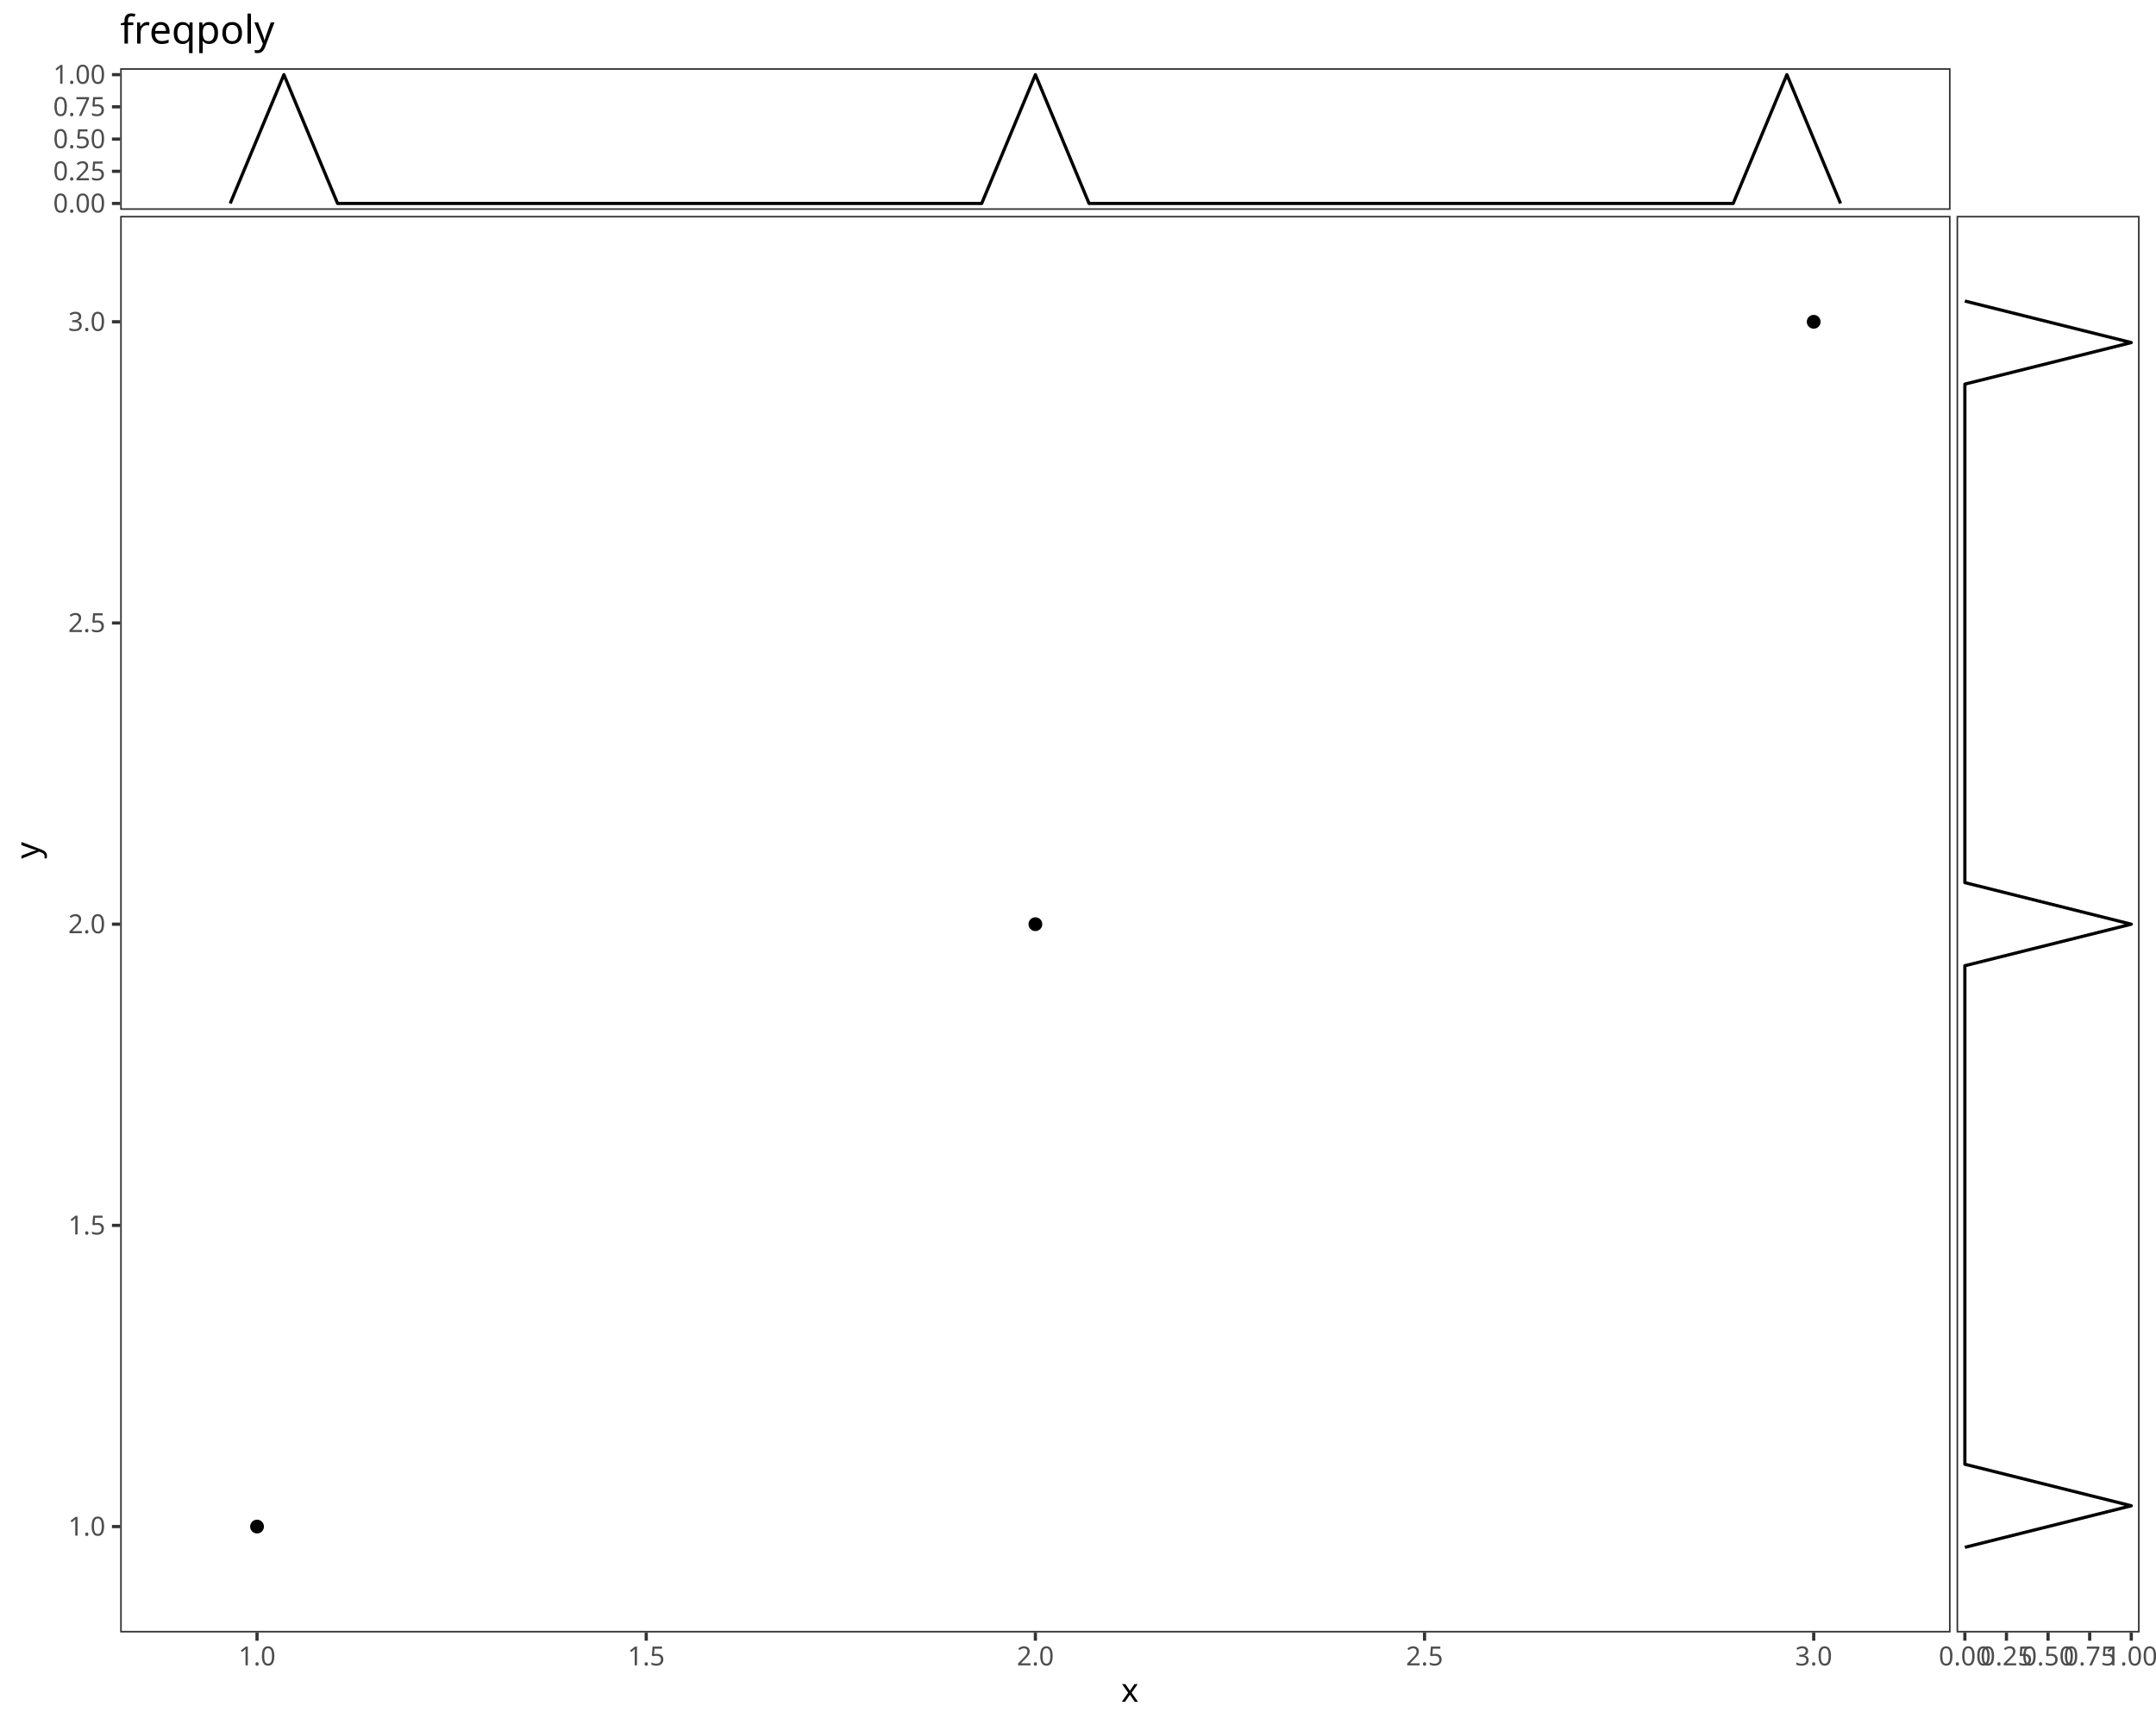
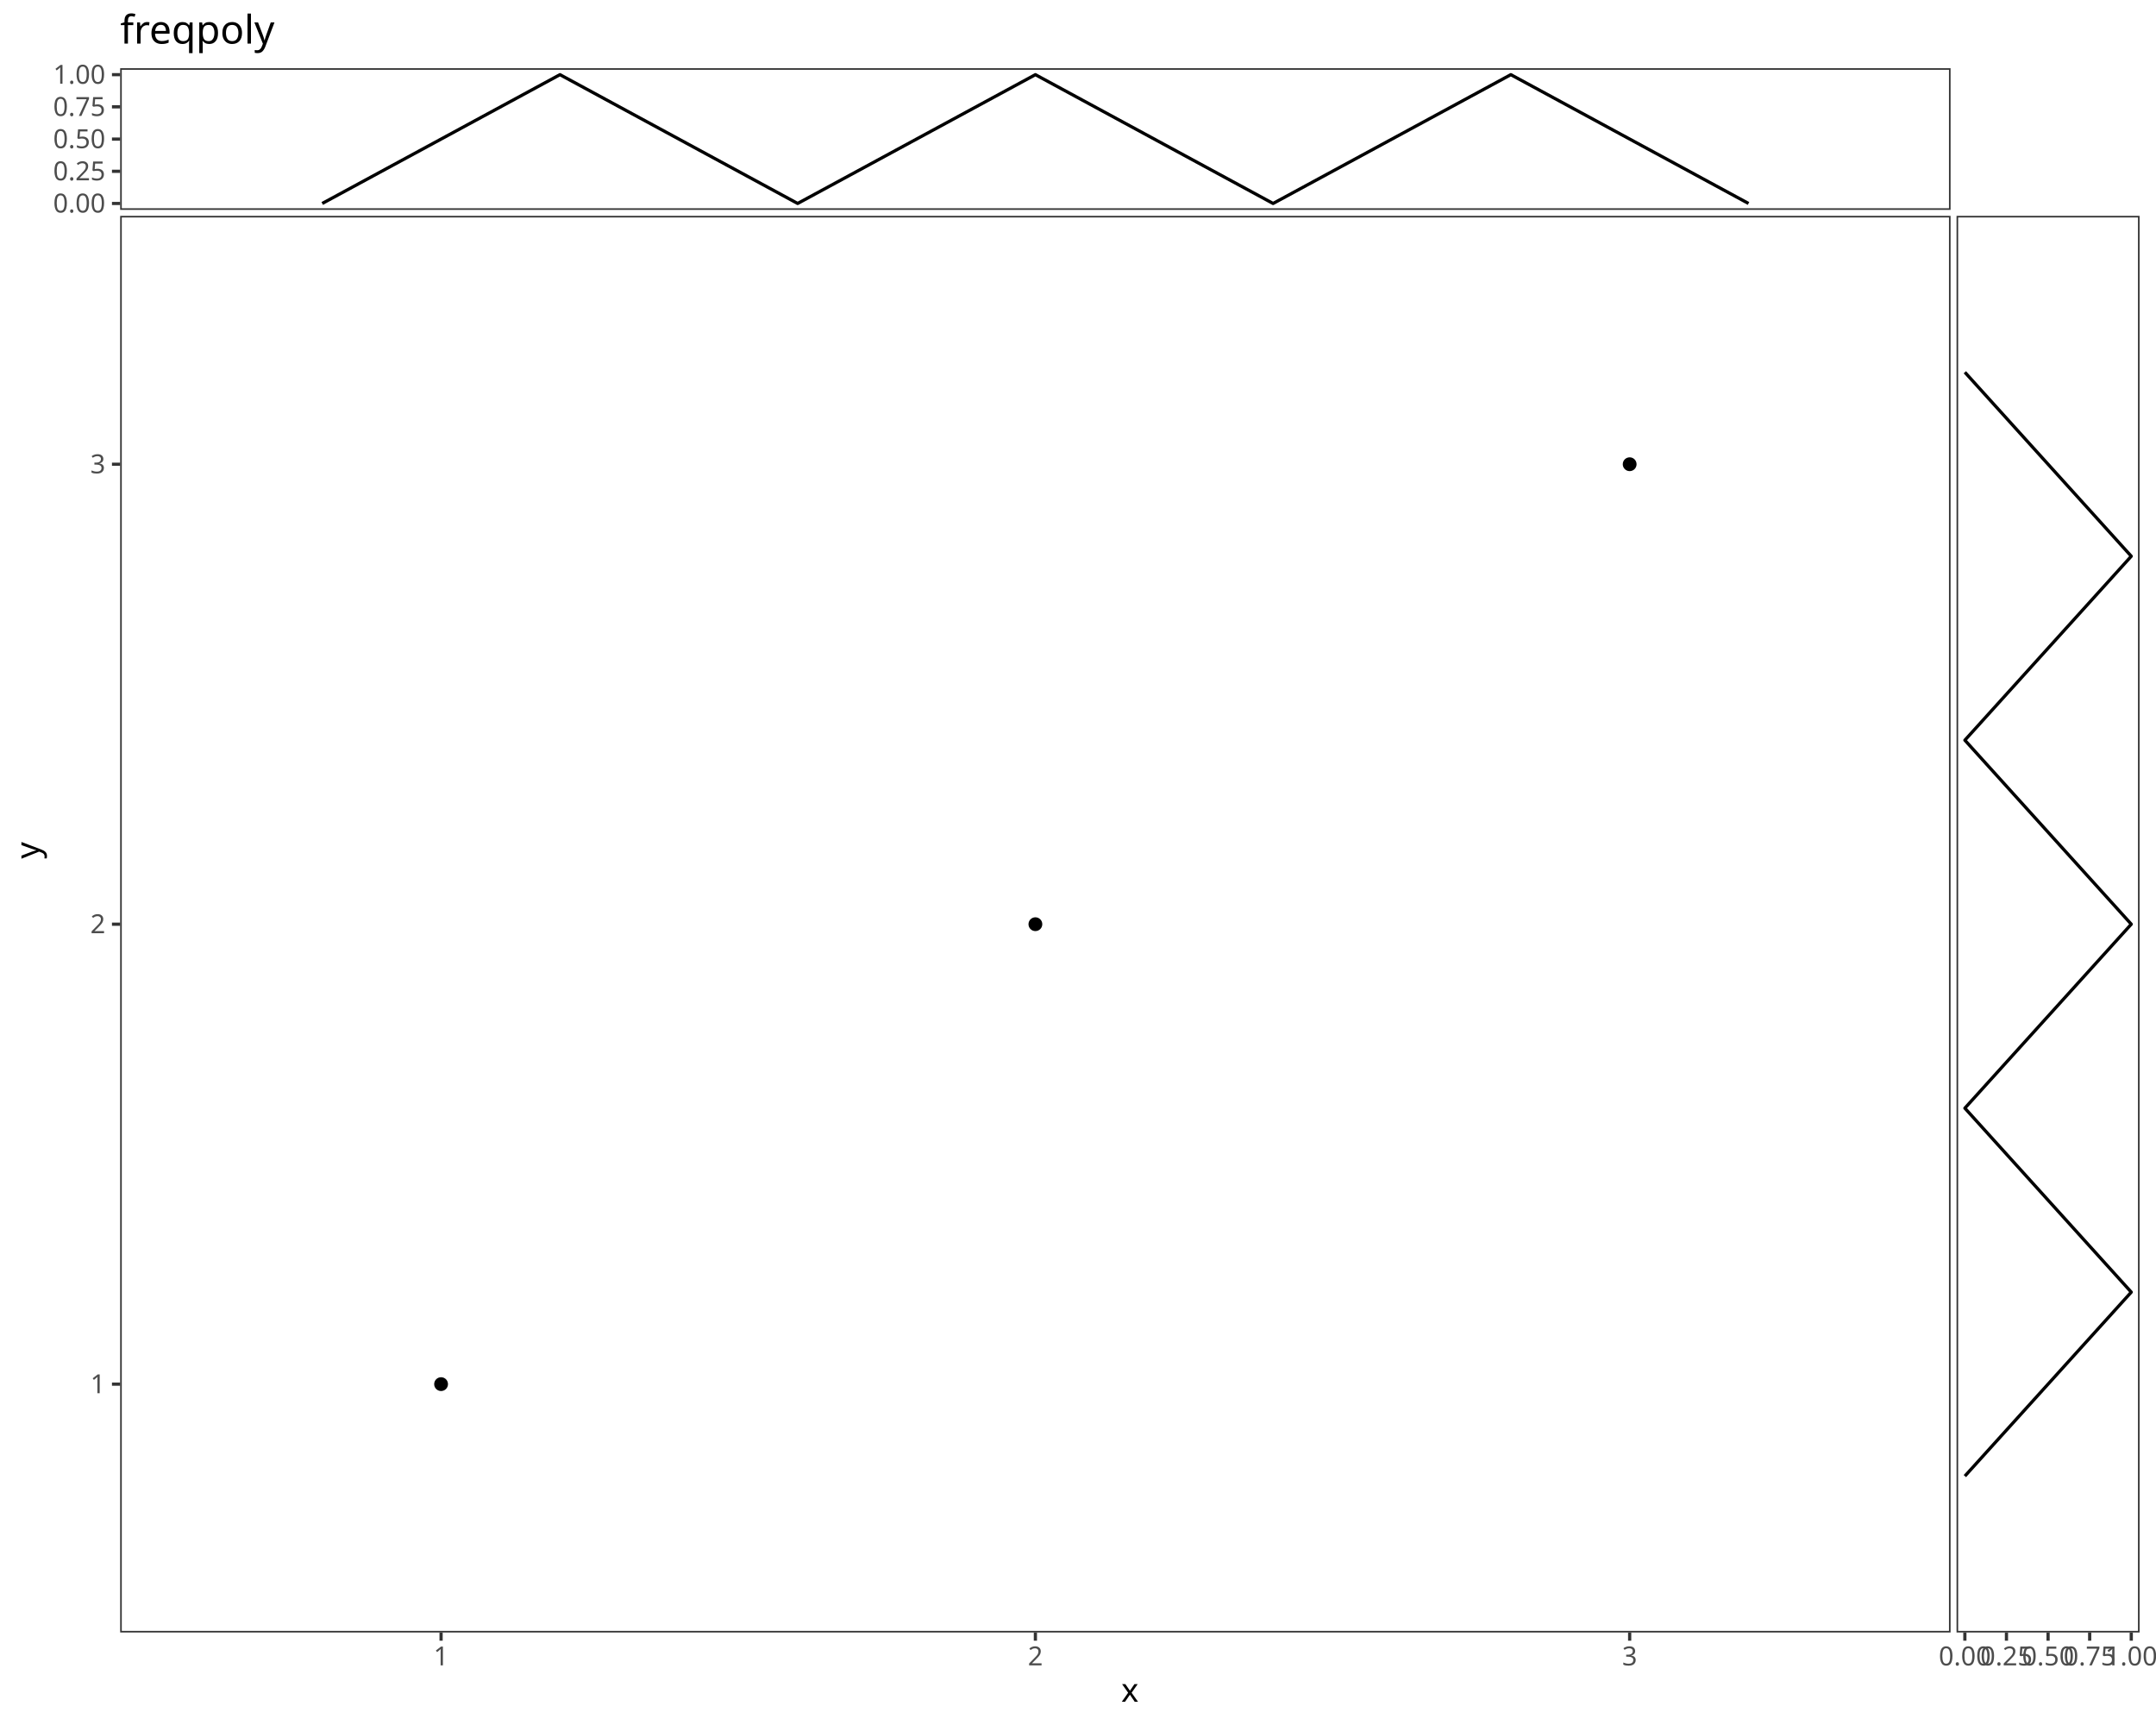
<svg xmlns="http://www.w3.org/2000/svg" class="svglite" data-engine-version="2.0" width="720.00pt" height="576.00pt" viewBox="0 0 720.00 576.00">
  <defs>
    <style type="text/css">
    .svglite line, .svglite polyline, .svglite polygon, .svglite path, .svglite rect, .svglite circle {
      fill: none;
      stroke: #000000;
      stroke-linecap: round;
      stroke-linejoin: round;
      stroke-miterlimit: 10.00;
    }
  </style>
  </defs>
  <rect width="100%" height="100%" style="stroke: none; fill: #FFFFFF;" />
  <defs>
    <clipPath id="cpMC4wMHw3MjAuMDB8MC4wMHw1NzYuMDA=">
      <rect x="0.00" y="0.00" width="720.00" height="576.00" />
    </clipPath>
  </defs>
  <g clip-path="url(#cpMC4wMHw3MjAuMDB8MC4wMHw1NzYuMDA=)">
-     <rect x="0.00" y="0.00" width="720.00" height="576.00" style="stroke-width: 1.07; stroke: #FFFFFF; fill: #FFFFFF;" />
+     <rect x="0" y="0.00" width="720.00" height="576.00" style="stroke-width: 1.07; stroke: #FFFFFF; fill: #FFFFFF;" />
  </g>
  <defs>
    <clipPath id="cpNDAuMTN8NjUxLjQwfDIyLjc4fDcwLjA5">
      <rect x="40.13" y="22.78" width="611.27" height="47.30" />
    </clipPath>
  </defs>
  <g clip-path="url(#cpNDAuMTN8NjUxLjQwfDIyLjc4fDcwLjA5)">
    <rect x="40.13" y="22.78" width="611.27" height="47.30" style="stroke-width: 1.07; stroke: none; fill: #FFFFFF;" />
-     <polyline points="76.88,67.94 94.81,24.93 112.73,67.94 130.66,67.94 148.58,67.94 166.51,67.94 184.44,67.94 202.36,67.94 220.29,67.94 238.21,67.94 256.14,67.94 274.06,67.94 291.99,67.94 309.92,67.94 327.84,67.94 345.77,24.93 363.69,67.94 381.62,67.94 399.54,67.94 417.47,67.94 435.40,67.94 453.32,67.94 471.25,67.94 489.17,67.94 507.10,67.94 525.02,67.94 542.95,67.94 560.88,67.94 578.80,67.94 596.73,24.93 614.65,67.94 " style="stroke-width: 1.07; stroke-linecap: butt;" />
+     <polyline points="107.61,67.94 187.00,24.93 266.38,67.94 345.77,24.93 425.15,67.94 504.54,24.93 583.92,67.94 " style="stroke-width: 1.07; stroke-linecap: butt;" />
    <rect x="40.13" y="22.78" width="611.27" height="47.30" style="stroke-width: 1.07; stroke: #333333;" />
  </g>
  <g clip-path="url(#cpMC4wMHw3MjAuMDB8MC4wMHw1NzYuMDA=)">
</g>
  <defs>
    <clipPath id="cpNDAuMTN8NjUxLjQwfDcyLjA4fDU0NS4xMQ==">
      <rect x="40.13" y="72.08" width="611.27" height="473.03" />
    </clipPath>
  </defs>
  <g clip-path="url(#cpNDAuMTN8NjUxLjQwfDcyLjA4fDU0NS4xMQ==)">
    <rect x="40.13" y="72.08" width="611.27" height="473.03" style="stroke-width: 1.07; stroke: none; fill: #FFFFFF;" />
-     <circle cx="85.84" cy="509.74" r="1.95" style="stroke-width: 0.71; fill: #000000;" />
+     <circle cx="147.30" cy="462.18" r="1.95" style="stroke-width: 0.71; fill: #000000;" />
    <circle cx="345.77" cy="308.60" r="1.95" style="stroke-width: 0.71; fill: #000000;" />
-     <circle cx="605.69" cy="107.45" r="1.95" style="stroke-width: 0.71; fill: #000000;" />
+     <circle cx="544.23" cy="155.01" r="1.95" style="stroke-width: 0.71; fill: #000000;" />
    <rect x="40.13" y="72.08" width="611.27" height="473.03" style="stroke-width: 1.07; stroke: #333333;" />
  </g>
  <g clip-path="url(#cpMC4wMHw3MjAuMDB8MC4wMHw1NzYuMDA=)">
</g>
  <defs>
    <clipPath id="cpNjUzLjM5fDcxNC41MnwyMi43OHw3MC4wOQ==">
      <rect x="653.39" y="22.78" width="61.13" height="47.30" />
    </clipPath>
  </defs>
  <g clip-path="url(#cpNjUzLjM5fDcxNC41MnwyMi43OHw3MC4wOQ==)">
</g>
  <g clip-path="url(#cpMC4wMHw3MjAuMDB8MC4wMHw1NzYuMDA=)">
</g>
  <defs>
    <clipPath id="cpNjUzLjM5fDcxNC41Mnw3Mi4wOHw1NDUuMTE=">
      <rect x="653.39" y="72.08" width="61.13" height="473.03" />
    </clipPath>
  </defs>
  <g clip-path="url(#cpNjUzLjM5fDcxNC41Mnw3Mi4wOHw1NDUuMTE=)">
    <rect x="653.39" y="72.08" width="61.13" height="473.03" style="stroke-width: 1.07; stroke: none; fill: #FFFFFF;" />
-     <polyline points="656.17,516.67 711.74,502.80 656.17,488.93 656.17,475.06 656.17,461.19 656.17,447.32 656.17,433.44 656.17,419.57 656.17,405.70 656.17,391.83 656.17,377.96 656.17,364.08 656.17,350.21 656.17,336.34 656.17,322.47 711.74,308.60 656.17,294.72 656.17,280.85 656.17,266.98 656.17,253.11 656.17,239.24 656.17,225.36 656.17,211.49 656.17,197.62 656.17,183.75 656.17,169.88 656.17,156.00 656.17,142.13 656.17,128.26 711.74,114.39 656.17,100.52 " style="stroke-width: 1.07; stroke-linecap: butt;" />
+     <polyline points="656.17,492.89 711.74,431.46 656.17,370.03 711.74,308.60 656.17,247.16 711.74,185.73 656.17,124.30 " style="stroke-width: 1.07; stroke-linecap: butt;" />
    <rect x="653.39" y="72.08" width="61.13" height="473.03" style="stroke-width: 1.07; stroke: #333333;" />
  </g>
  <g clip-path="url(#cpMC4wMHw3MjAuMDB8MC4wMHw1NzYuMDA=)">
-     <polyline points="85.84,547.85 85.84,545.11 " style="stroke-width: 1.07; stroke: #333333; stroke-linecap: butt;" />
-     <polyline points="215.81,547.85 215.81,545.11 " style="stroke-width: 1.07; stroke: #333333; stroke-linecap: butt;" />
+     <polyline points="147.30,547.85 147.30,545.11 " style="stroke-width: 1.07; stroke: #333333; stroke-linecap: butt;" />
    <polyline points="345.77,547.85 345.77,545.11 " style="stroke-width: 1.07; stroke: #333333; stroke-linecap: butt;" />
-     <polyline points="475.73,547.85 475.73,545.11 " style="stroke-width: 1.07; stroke: #333333; stroke-linecap: butt;" />
-     <polyline points="605.69,547.85 605.69,545.11 " style="stroke-width: 1.07; stroke: #333333; stroke-linecap: butt;" />
-     <text x="85.84" y="556.10" text-anchor="middle" style="font-size: 8.80px; fill: #4D4D4D; font-family: sans;" textLength="12.23px" lengthAdjust="spacingAndGlyphs">1.0</text>
-     <text x="215.81" y="556.10" text-anchor="middle" style="font-size: 8.80px; fill: #4D4D4D; font-family: sans;" textLength="12.23px" lengthAdjust="spacingAndGlyphs">1.5</text>
-     <text x="345.77" y="556.10" text-anchor="middle" style="font-size: 8.80px; fill: #4D4D4D; font-family: sans;" textLength="12.23px" lengthAdjust="spacingAndGlyphs">2.0</text>
-     <text x="475.73" y="556.10" text-anchor="middle" style="font-size: 8.80px; fill: #4D4D4D; font-family: sans;" textLength="12.23px" lengthAdjust="spacingAndGlyphs">2.5</text>
-     <text x="605.69" y="556.10" text-anchor="middle" style="font-size: 8.80px; fill: #4D4D4D; font-family: sans;" textLength="12.23px" lengthAdjust="spacingAndGlyphs">3.0</text>
+     <polyline points="544.23,547.85 544.23,545.11 " style="stroke-width: 1.07; stroke: #333333; stroke-linecap: butt;" />
+     <text x="147.30" y="556.10" text-anchor="middle" style="font-size: 8.80px; fill: #4D4D4D; font-family: sans;" textLength="4.89px" lengthAdjust="spacingAndGlyphs">1</text>
+     <text x="345.77" y="556.10" text-anchor="middle" style="font-size: 8.80px; fill: #4D4D4D; font-family: sans;" textLength="4.89px" lengthAdjust="spacingAndGlyphs">2</text>
+     <text x="544.23" y="556.10" text-anchor="middle" style="font-size: 8.80px; fill: #4D4D4D; font-family: sans;" textLength="4.89px" lengthAdjust="spacingAndGlyphs">3</text>
    <polyline points="656.17,547.85 656.17,545.11 " style="stroke-width: 1.07; stroke: #333333; stroke-linecap: butt;" />
    <polyline points="670.06,547.85 670.06,545.11 " style="stroke-width: 1.07; stroke: #333333; stroke-linecap: butt;" />
    <polyline points="683.96,547.85 683.96,545.11 " style="stroke-width: 1.07; stroke: #333333; stroke-linecap: butt;" />
    <polyline points="697.85,547.85 697.85,545.11 " style="stroke-width: 1.07; stroke: #333333; stroke-linecap: butt;" />
    <polyline points="711.74,547.85 711.74,545.11 " style="stroke-width: 1.07; stroke: #333333; stroke-linecap: butt;" />
    <text x="656.17" y="556.10" text-anchor="middle" style="font-size: 8.80px; fill: #4D4D4D; font-family: sans;" textLength="17.13px" lengthAdjust="spacingAndGlyphs">0.00</text>
    <text x="670.06" y="556.10" text-anchor="middle" style="font-size: 8.80px; fill: #4D4D4D; font-family: sans;" textLength="17.13px" lengthAdjust="spacingAndGlyphs">0.25</text>
    <text x="683.96" y="556.10" text-anchor="middle" style="font-size: 8.80px; fill: #4D4D4D; font-family: sans;" textLength="17.13px" lengthAdjust="spacingAndGlyphs">0.50</text>
    <text x="697.85" y="556.10" text-anchor="middle" style="font-size: 8.80px; fill: #4D4D4D; font-family: sans;" textLength="17.13px" lengthAdjust="spacingAndGlyphs">0.75</text>
    <text x="711.74" y="556.10" text-anchor="middle" style="font-size: 8.80px; fill: #4D4D4D; font-family: sans;" textLength="17.13px" lengthAdjust="spacingAndGlyphs">1.00</text>
    <text x="35.20" y="70.96" text-anchor="end" style="font-size: 8.80px; fill: #4D4D4D; font-family: sans;" textLength="17.13px" lengthAdjust="spacingAndGlyphs">0.00</text>
    <text x="35.20" y="60.21" text-anchor="end" style="font-size: 8.80px; fill: #4D4D4D; font-family: sans;" textLength="17.13px" lengthAdjust="spacingAndGlyphs">0.25</text>
    <text x="35.20" y="49.46" text-anchor="end" style="font-size: 8.80px; fill: #4D4D4D; font-family: sans;" textLength="17.13px" lengthAdjust="spacingAndGlyphs">0.50</text>
    <text x="35.20" y="38.71" text-anchor="end" style="font-size: 8.80px; fill: #4D4D4D; font-family: sans;" textLength="17.13px" lengthAdjust="spacingAndGlyphs">0.75</text>
    <text x="35.20" y="27.96" text-anchor="end" style="font-size: 8.80px; fill: #4D4D4D; font-family: sans;" textLength="17.13px" lengthAdjust="spacingAndGlyphs">1.00</text>
    <polyline points="37.39,67.94 40.13,67.94 " style="stroke-width: 1.07; stroke: #333333; stroke-linecap: butt;" />
    <polyline points="37.39,57.19 40.13,57.19 " style="stroke-width: 1.07; stroke: #333333; stroke-linecap: butt;" />
    <polyline points="37.39,46.44 40.13,46.44 " style="stroke-width: 1.07; stroke: #333333; stroke-linecap: butt;" />
    <polyline points="37.39,35.68 40.13,35.68 " style="stroke-width: 1.07; stroke: #333333; stroke-linecap: butt;" />
    <polyline points="37.39,24.93 40.13,24.93 " style="stroke-width: 1.07; stroke: #333333; stroke-linecap: butt;" />
-     <text x="35.20" y="512.77" text-anchor="end" style="font-size: 8.80px; fill: #4D4D4D; font-family: sans;" textLength="12.23px" lengthAdjust="spacingAndGlyphs">1.0</text>
-     <text x="35.20" y="412.20" text-anchor="end" style="font-size: 8.80px; fill: #4D4D4D; font-family: sans;" textLength="12.23px" lengthAdjust="spacingAndGlyphs">1.5</text>
-     <text x="35.20" y="311.62" text-anchor="end" style="font-size: 8.80px; fill: #4D4D4D; font-family: sans;" textLength="12.23px" lengthAdjust="spacingAndGlyphs">2.0</text>
-     <text x="35.20" y="211.05" text-anchor="end" style="font-size: 8.80px; fill: #4D4D4D; font-family: sans;" textLength="12.23px" lengthAdjust="spacingAndGlyphs">2.5</text>
-     <text x="35.20" y="110.48" text-anchor="end" style="font-size: 8.80px; fill: #4D4D4D; font-family: sans;" textLength="12.23px" lengthAdjust="spacingAndGlyphs">3.0</text>
-     <polyline points="37.39,509.74 40.13,509.74 " style="stroke-width: 1.07; stroke: #333333; stroke-linecap: butt;" />
-     <polyline points="37.39,409.17 40.13,409.17 " style="stroke-width: 1.07; stroke: #333333; stroke-linecap: butt;" />
+     <text x="35.20" y="465.21" text-anchor="end" style="font-size: 8.80px; fill: #4D4D4D; font-family: sans;" textLength="4.89px" lengthAdjust="spacingAndGlyphs">1</text>
+     <text x="35.20" y="311.62" text-anchor="end" style="font-size: 8.80px; fill: #4D4D4D; font-family: sans;" textLength="4.89px" lengthAdjust="spacingAndGlyphs">2</text>
+     <text x="35.20" y="158.04" text-anchor="end" style="font-size: 8.80px; fill: #4D4D4D; font-family: sans;" textLength="4.89px" lengthAdjust="spacingAndGlyphs">3</text>
+     <polyline points="37.39,462.18 40.13,462.18 " style="stroke-width: 1.07; stroke: #333333; stroke-linecap: butt;" />
    <polyline points="37.39,308.60 40.13,308.60 " style="stroke-width: 1.07; stroke: #333333; stroke-linecap: butt;" />
-     <polyline points="37.39,208.02 40.13,208.02 " style="stroke-width: 1.07; stroke: #333333; stroke-linecap: butt;" />
-     <polyline points="37.39,107.45 40.13,107.45 " style="stroke-width: 1.07; stroke: #333333; stroke-linecap: butt;" />
+     <polyline points="37.39,155.01 40.13,155.01 " style="stroke-width: 1.07; stroke: #333333; stroke-linecap: butt;" />
    <text x="377.33" y="568.24" text-anchor="middle" style="font-size: 11.00px; font-family: sans;" textLength="5.50px" lengthAdjust="spacingAndGlyphs">x</text>
    <text transform="translate(13.05,283.95) rotate(-90)" text-anchor="middle" style="font-size: 11.00px; font-family: sans;" textLength="5.50px" lengthAdjust="spacingAndGlyphs">y</text>
    <text x="40.13" y="14.56" style="font-size: 13.20px; font-family: sans;" textLength="46.97px" lengthAdjust="spacingAndGlyphs">freqpoly</text>
  </g>
</svg>
